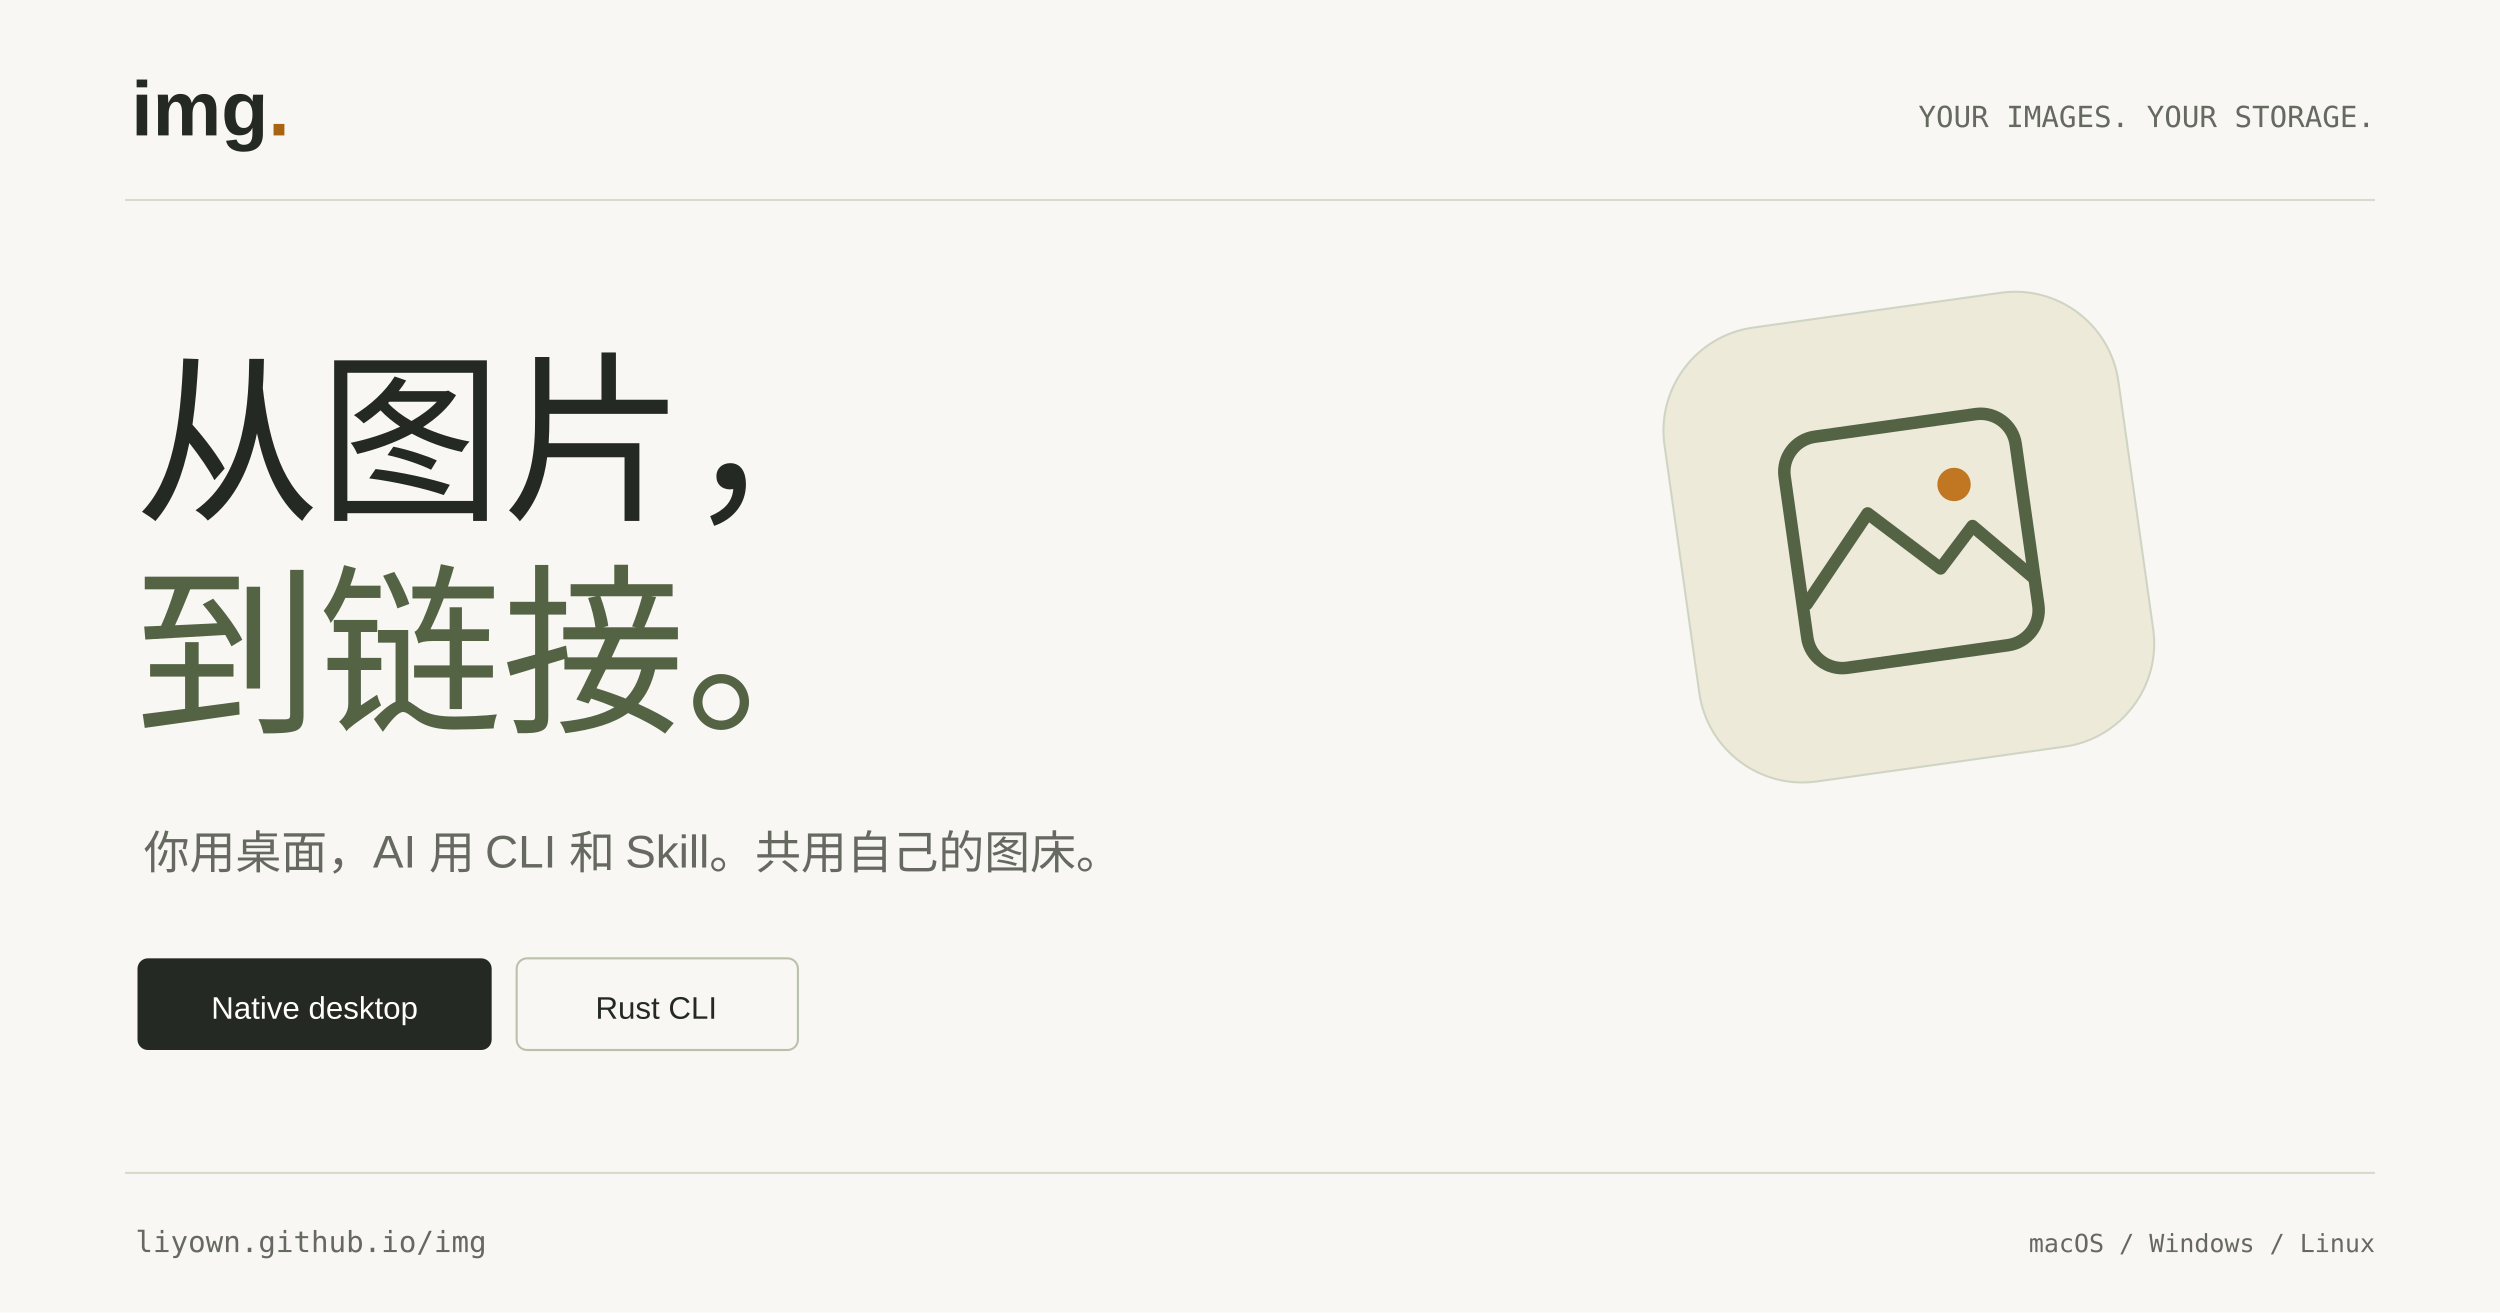
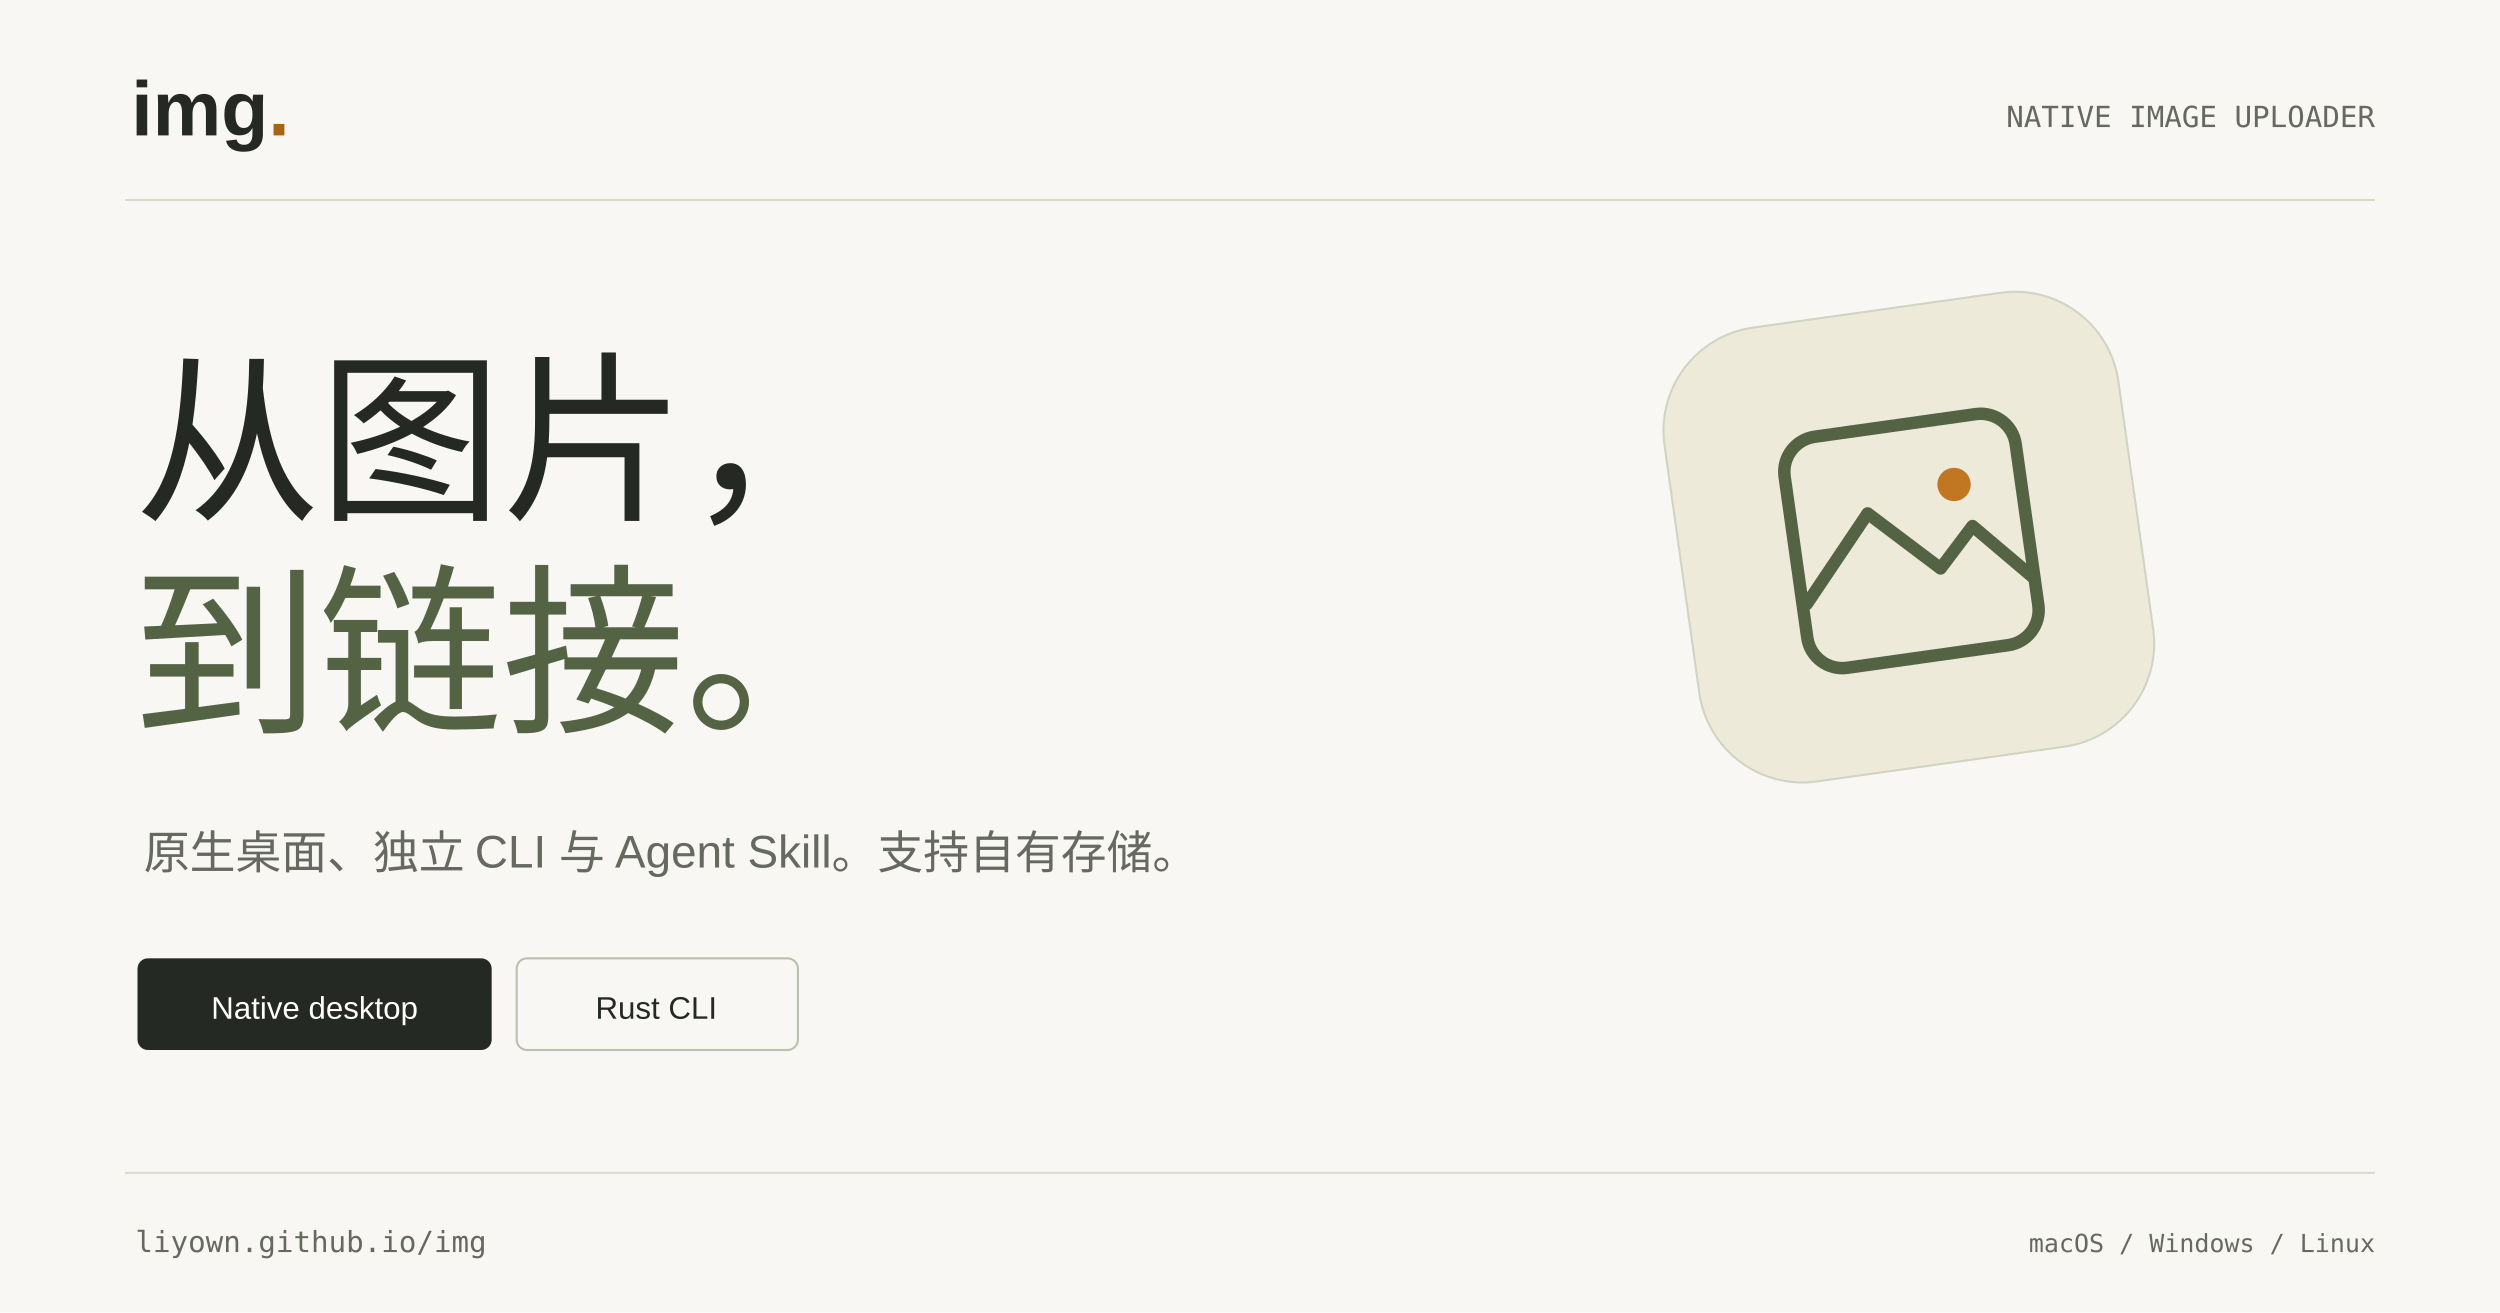
<svg xmlns="http://www.w3.org/2000/svg" width="1200" height="630" viewBox="0 0 1200 630">
  <rect width="1200" height="630" fill="#f8f7f3" />
  <path d="M60 96h1080M60 563h1080" stroke="#d6dbca" />
  <text x="63" y="65" font-family="Arial,sans-serif" font-size="37" font-weight="700" fill="#252923">img<tspan fill="#a96412">.</tspan>
  </text>
-   <text x="1140" y="61" text-anchor="end" font-family="monospace" font-size="14" fill="#656960">YOUR IMAGES. YOUR STORAGE.</text>
+   <text x="1140" y="61" text-anchor="end" font-family="monospace" font-size="14" fill="#656960">NATIVE IMAGE UPLOADER</text>
  <text x="65" y="243" font-family="PingFang SC,Arial,sans-serif" font-size="88" font-weight="500" fill="#252923">从图片，</text>
  <text x="65" y="345" font-family="PingFang SC,Arial,sans-serif" font-size="88" font-weight="500" fill="#536344">到链接。</text>
-   <text x="69" y="417" font-family="PingFang SC,Arial,sans-serif" font-size="22" fill="#656960">你用桌面，AI 用 CLI 和 Skill。共用自己的图床。</text>
+   <text x="69" y="417" font-family="PingFang SC,Arial,sans-serif" font-size="22" fill="#656960">原生桌面、独立 CLI 与 Agent Skill。支持自有存储。</text>
  <rect x="66" y="460" width="170" height="44" rx="5" fill="#252923" />
  <text x="151" y="489" text-anchor="middle" font-family="Arial,sans-serif" font-size="15" fill="#fffefa">Native desktop</text>
  <rect x="248" y="460" width="135" height="44" rx="5" fill="none" stroke="#b9c1ad" />
  <text x="315" y="489" text-anchor="middle" font-family="Arial,sans-serif" font-size="15" fill="#252923">Rust CLI</text>
  <text x="65" y="601" font-family="monospace" font-size="14" fill="#656960">liyown.github.io/img</text>
  <text x="1140" y="601" text-anchor="end" font-family="monospace" font-size="12" fill="#656960">macOS / Windows / Linux</text>
  <g transform="translate(900 250) rotate(-8)">
    <rect x="-95" y="-100" width="220" height="220" rx="50" fill="#edeada" stroke="#d0d5c3" />
    <g fill="none" stroke="#536344" stroke-width="6" stroke-linecap="round" stroke-linejoin="round">
      <rect x="-40" y="-44" width="112" height="112" rx="17" />
      <path d="m-38 35 35-39 31 31 18-18 25 28" />
      <circle cx="40" cy="-12" r="8" fill="#c17722" stroke="none" />
    </g>
  </g>
</svg>
